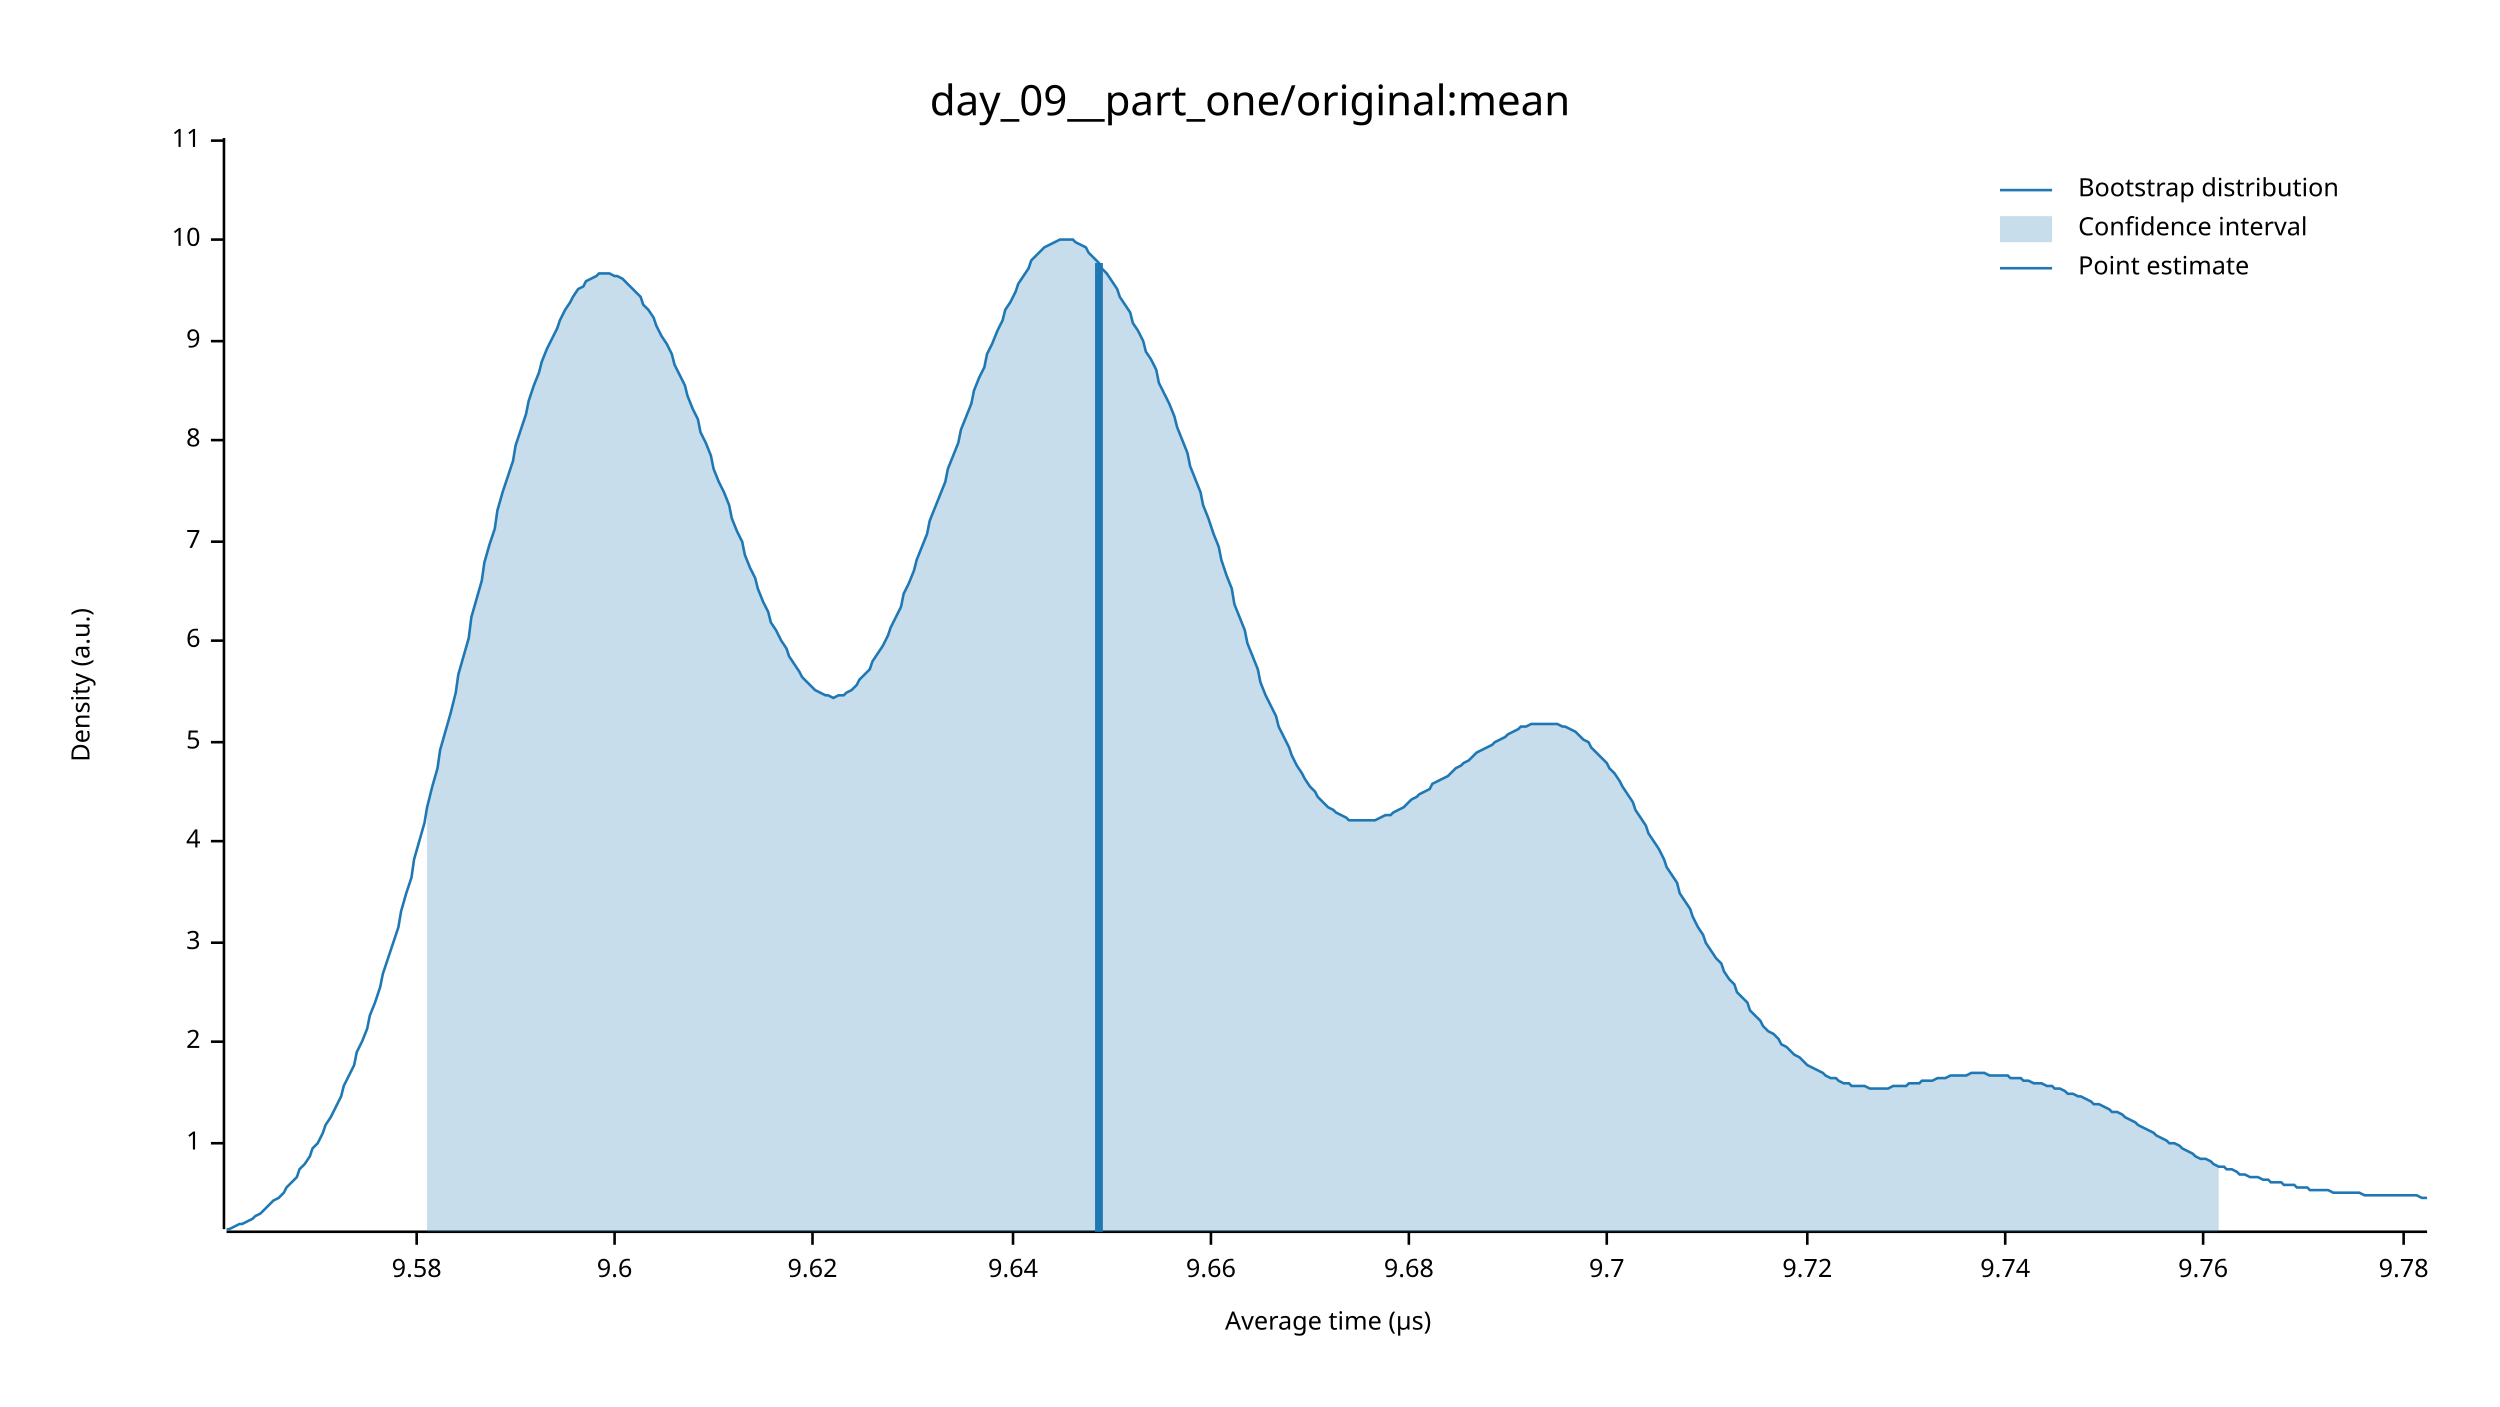
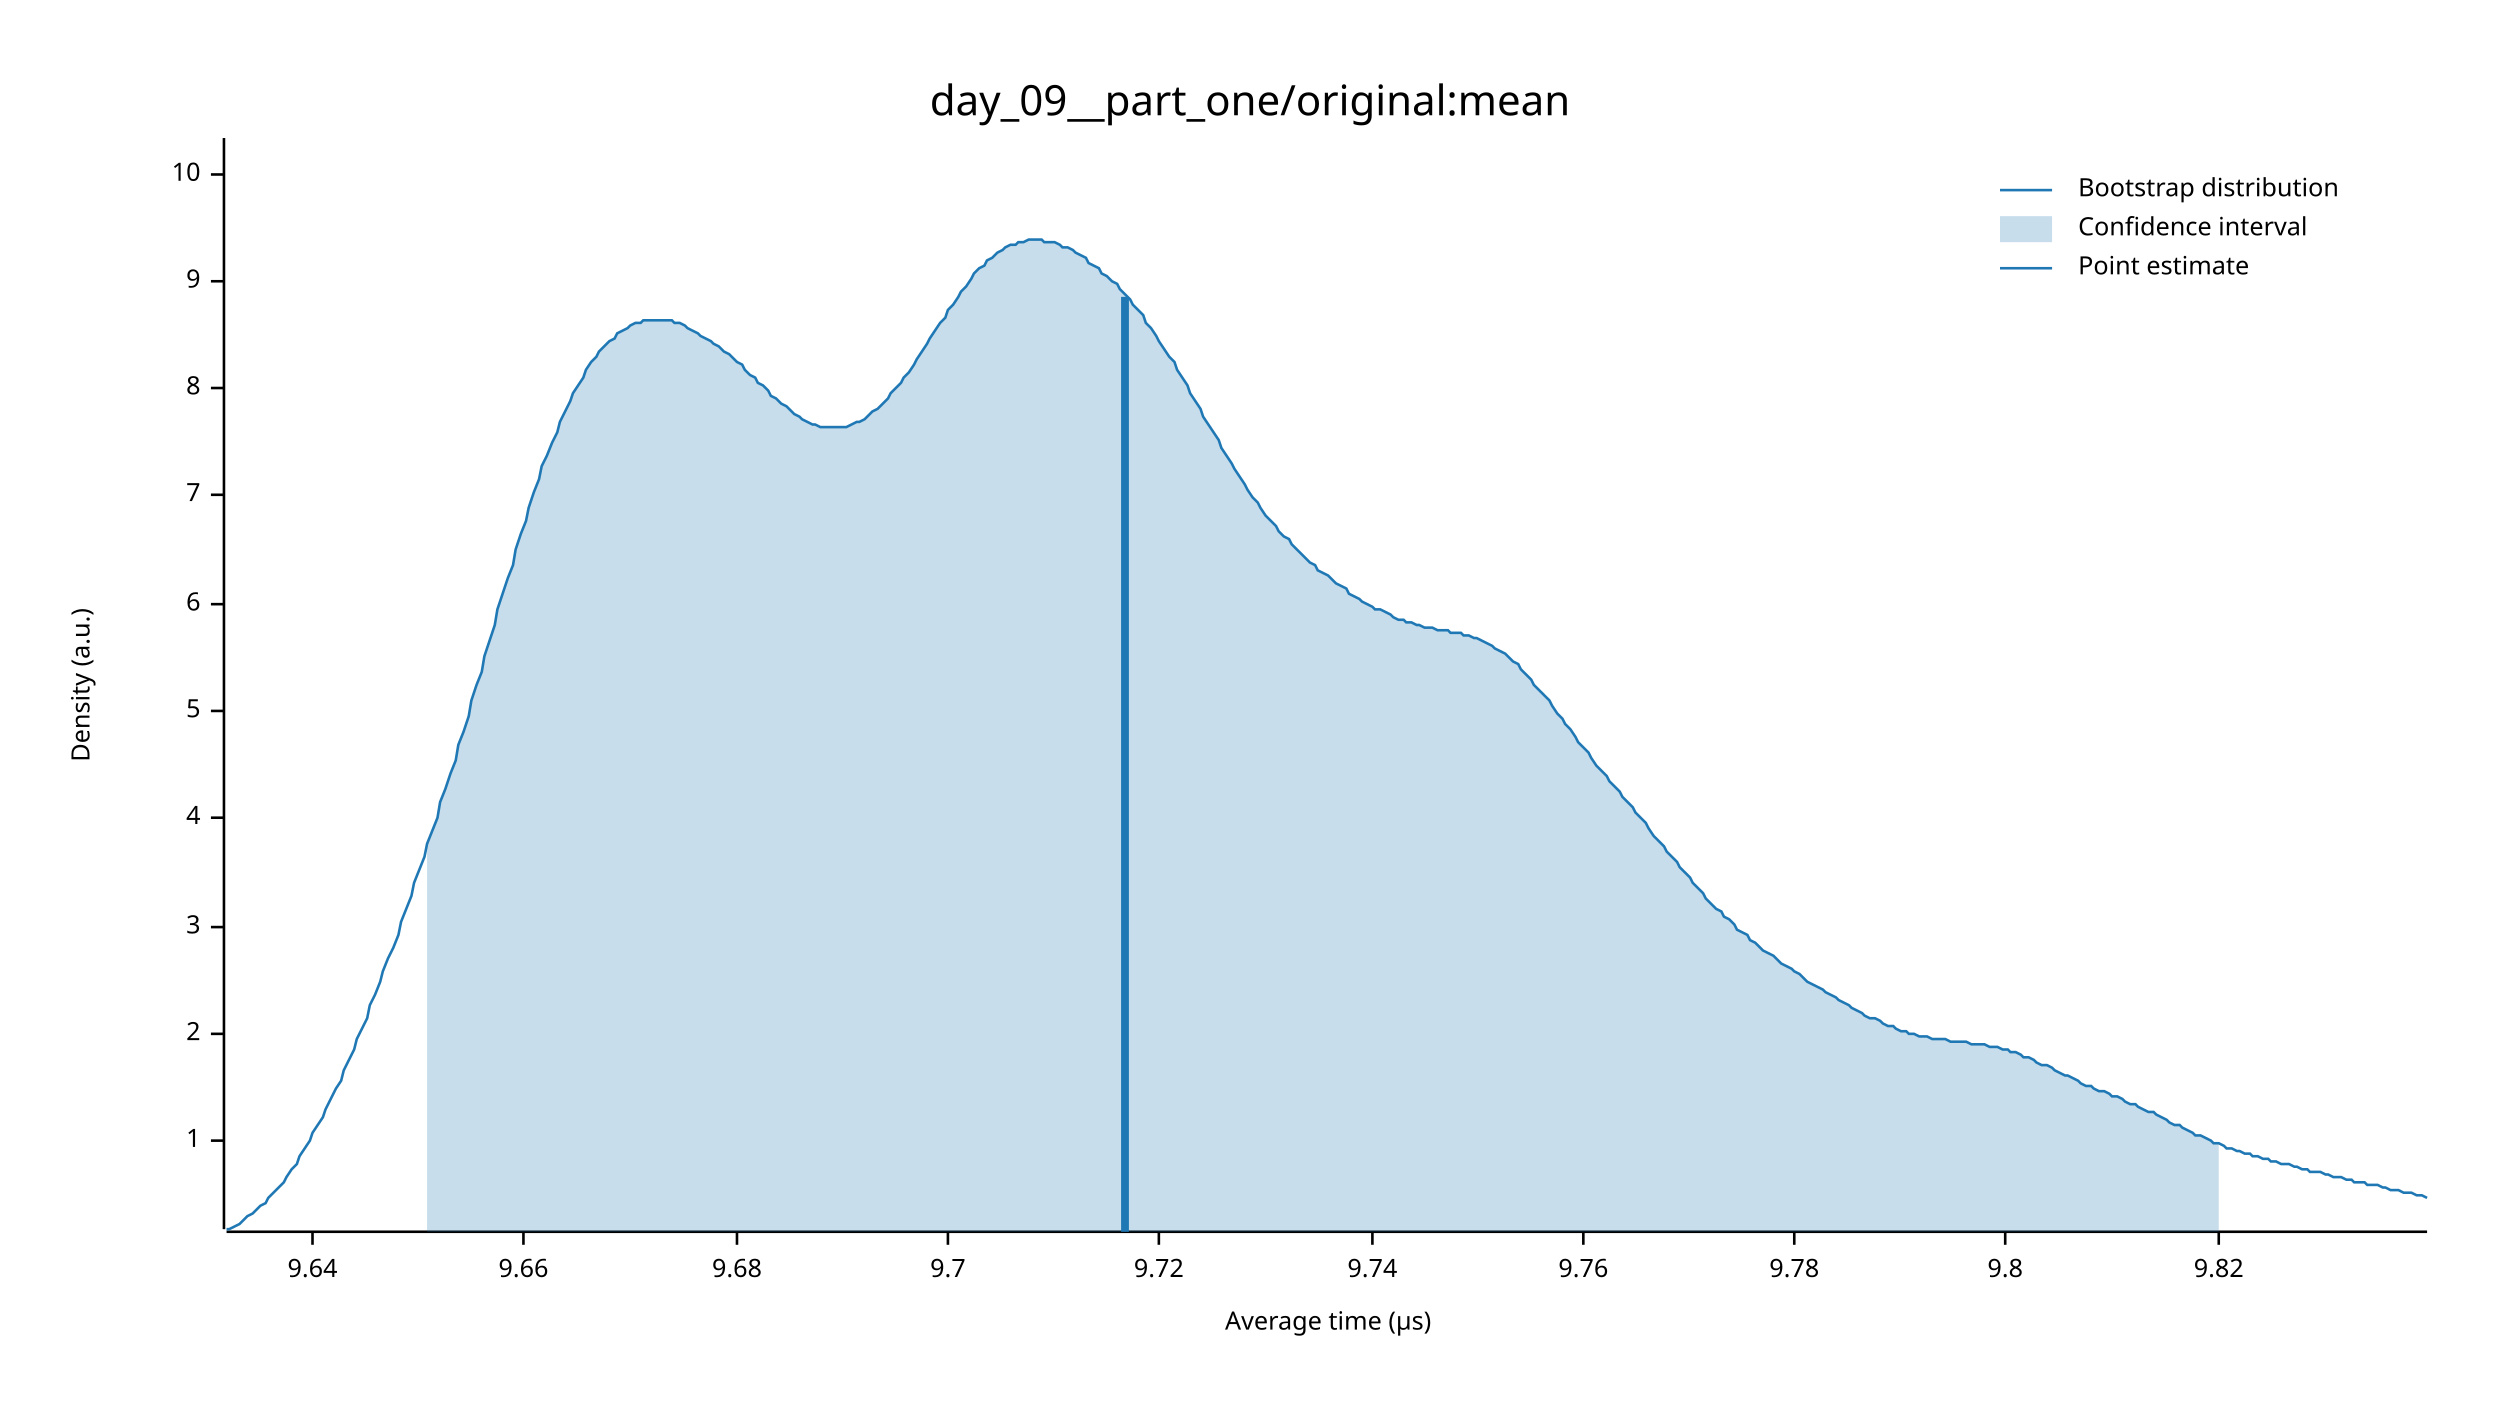
<svg xmlns="http://www.w3.org/2000/svg" width="960" height="540" viewBox="0 0 960 540">
  <text x="480" y="32" dy="0.76em" text-anchor="middle" font-family="sans-serif" font-size="16.129" opacity="1" fill="#000000">
day_09__part_one/original:mean
</text>
  <text x="27" y="263" dy="0.76em" text-anchor="middle" font-family="sans-serif" font-size="9.677" opacity="1" fill="#000000" transform="rotate(270, 27, 263)">
Density (a.u.)
</text>
  <text x="510" y="513" dy="-0.5ex" text-anchor="middle" font-family="sans-serif" font-size="9.677" opacity="1" fill="#000000">
Average time (µs)
</text>
  <polyline fill="none" opacity="1" stroke="#000000" stroke-width="1" points="86,53 86,472 " />
-   <text x="77" y="439" dy="0.5ex" text-anchor="end" font-family="sans-serif" font-size="9.677" opacity="1" fill="#000000">
+   <text x="77" y="438" dy="0.5ex" text-anchor="end" font-family="sans-serif" font-size="9.677" opacity="1" fill="#000000">
1
</text>
-   <polyline fill="none" opacity="1" stroke="#000000" stroke-width="1" points="81,439 86,439 " />
-   <text x="77" y="400" dy="0.5ex" text-anchor="end" font-family="sans-serif" font-size="9.677" opacity="1" fill="#000000">
+   <polyline fill="none" opacity="1" stroke="#000000" stroke-width="1" points="81,438 86,438 " />
+   <text x="77" y="397" dy="0.5ex" text-anchor="end" font-family="sans-serif" font-size="9.677" opacity="1" fill="#000000">
2
</text>
-   <polyline fill="none" opacity="1" stroke="#000000" stroke-width="1" points="81,400 86,400 " />
-   <text x="77" y="362" dy="0.5ex" text-anchor="end" font-family="sans-serif" font-size="9.677" opacity="1" fill="#000000">
+   <polyline fill="none" opacity="1" stroke="#000000" stroke-width="1" points="81,397 86,397 " />
+   <text x="77" y="356" dy="0.5ex" text-anchor="end" font-family="sans-serif" font-size="9.677" opacity="1" fill="#000000">
3
</text>
-   <polyline fill="none" opacity="1" stroke="#000000" stroke-width="1" points="81,362 86,362 " />
-   <text x="77" y="323" dy="0.5ex" text-anchor="end" font-family="sans-serif" font-size="9.677" opacity="1" fill="#000000">
+   <polyline fill="none" opacity="1" stroke="#000000" stroke-width="1" points="81,356 86,356 " />
+   <text x="77" y="314" dy="0.5ex" text-anchor="end" font-family="sans-serif" font-size="9.677" opacity="1" fill="#000000">
4
</text>
-   <polyline fill="none" opacity="1" stroke="#000000" stroke-width="1" points="81,323 86,323 " />
-   <text x="77" y="285" dy="0.5ex" text-anchor="end" font-family="sans-serif" font-size="9.677" opacity="1" fill="#000000">
+   <polyline fill="none" opacity="1" stroke="#000000" stroke-width="1" points="81,314 86,314 " />
+   <text x="77" y="273" dy="0.5ex" text-anchor="end" font-family="sans-serif" font-size="9.677" opacity="1" fill="#000000">
5
</text>
-   <polyline fill="none" opacity="1" stroke="#000000" stroke-width="1" points="81,285 86,285 " />
-   <text x="77" y="246" dy="0.5ex" text-anchor="end" font-family="sans-serif" font-size="9.677" opacity="1" fill="#000000">
+   <polyline fill="none" opacity="1" stroke="#000000" stroke-width="1" points="81,273 86,273 " />
+   <text x="77" y="232" dy="0.5ex" text-anchor="end" font-family="sans-serif" font-size="9.677" opacity="1" fill="#000000">
6
</text>
-   <polyline fill="none" opacity="1" stroke="#000000" stroke-width="1" points="81,246 86,246 " />
-   <text x="77" y="208" dy="0.5ex" text-anchor="end" font-family="sans-serif" font-size="9.677" opacity="1" fill="#000000">
+   <polyline fill="none" opacity="1" stroke="#000000" stroke-width="1" points="81,232 86,232 " />
+   <text x="77" y="190" dy="0.5ex" text-anchor="end" font-family="sans-serif" font-size="9.677" opacity="1" fill="#000000">
7
</text>
-   <polyline fill="none" opacity="1" stroke="#000000" stroke-width="1" points="81,208 86,208 " />
-   <text x="77" y="169" dy="0.5ex" text-anchor="end" font-family="sans-serif" font-size="9.677" opacity="1" fill="#000000">
+   <polyline fill="none" opacity="1" stroke="#000000" stroke-width="1" points="81,190 86,190 " />
+   <text x="77" y="149" dy="0.5ex" text-anchor="end" font-family="sans-serif" font-size="9.677" opacity="1" fill="#000000">
8
</text>
-   <polyline fill="none" opacity="1" stroke="#000000" stroke-width="1" points="81,169 86,169 " />
-   <text x="77" y="131" dy="0.5ex" text-anchor="end" font-family="sans-serif" font-size="9.677" opacity="1" fill="#000000">
+   <polyline fill="none" opacity="1" stroke="#000000" stroke-width="1" points="81,149 86,149 " />
+   <text x="77" y="108" dy="0.5ex" text-anchor="end" font-family="sans-serif" font-size="9.677" opacity="1" fill="#000000">
9
</text>
-   <polyline fill="none" opacity="1" stroke="#000000" stroke-width="1" points="81,131 86,131 " />
-   <text x="77" y="92" dy="0.5ex" text-anchor="end" font-family="sans-serif" font-size="9.677" opacity="1" fill="#000000">
+   <polyline fill="none" opacity="1" stroke="#000000" stroke-width="1" points="81,108 86,108 " />
+   <text x="77" y="67" dy="0.5ex" text-anchor="end" font-family="sans-serif" font-size="9.677" opacity="1" fill="#000000">
10
</text>
-   <polyline fill="none" opacity="1" stroke="#000000" stroke-width="1" points="81,92 86,92 " />
-   <text x="77" y="54" dy="0.5ex" text-anchor="end" font-family="sans-serif" font-size="9.677" opacity="1" fill="#000000">
- 11
- </text>
-   <polyline fill="none" opacity="1" stroke="#000000" stroke-width="1" points="81,54 86,54 " />
+   <polyline fill="none" opacity="1" stroke="#000000" stroke-width="1" points="81,67 86,67 " />
  <polyline fill="none" opacity="1" stroke="#000000" stroke-width="1" points="87,473 932,473 " />
-   <text x="160" y="483" dy="0.76em" text-anchor="middle" font-family="sans-serif" font-size="9.677" opacity="1" fill="#000000">
- 9.58
- </text>
-   <polyline fill="none" opacity="1" stroke="#000000" stroke-width="1" points="160,473 160,478 " />
-   <text x="236" y="483" dy="0.76em" text-anchor="middle" font-family="sans-serif" font-size="9.677" opacity="1" fill="#000000">
- 9.6
- </text>
-   <polyline fill="none" opacity="1" stroke="#000000" stroke-width="1" points="236,473 236,478 " />
-   <text x="312" y="483" dy="0.76em" text-anchor="middle" font-family="sans-serif" font-size="9.677" opacity="1" fill="#000000">
- 9.62
- </text>
-   <polyline fill="none" opacity="1" stroke="#000000" stroke-width="1" points="312,473 312,478 " />
-   <text x="389" y="483" dy="0.76em" text-anchor="middle" font-family="sans-serif" font-size="9.677" opacity="1" fill="#000000">
+   <text x="120" y="483" dy="0.76em" text-anchor="middle" font-family="sans-serif" font-size="9.677" opacity="1" fill="#000000">
9.64
</text>
-   <polyline fill="none" opacity="1" stroke="#000000" stroke-width="1" points="389,473 389,478 " />
-   <text x="465" y="483" dy="0.76em" text-anchor="middle" font-family="sans-serif" font-size="9.677" opacity="1" fill="#000000">
+   <polyline fill="none" opacity="1" stroke="#000000" stroke-width="1" points="120,473 120,478 " />
+   <text x="201" y="483" dy="0.76em" text-anchor="middle" font-family="sans-serif" font-size="9.677" opacity="1" fill="#000000">
9.66
</text>
-   <polyline fill="none" opacity="1" stroke="#000000" stroke-width="1" points="465,473 465,478 " />
-   <text x="541" y="483" dy="0.76em" text-anchor="middle" font-family="sans-serif" font-size="9.677" opacity="1" fill="#000000">
+   <polyline fill="none" opacity="1" stroke="#000000" stroke-width="1" points="201,473 201,478 " />
+   <text x="283" y="483" dy="0.76em" text-anchor="middle" font-family="sans-serif" font-size="9.677" opacity="1" fill="#000000">
9.68
</text>
-   <polyline fill="none" opacity="1" stroke="#000000" stroke-width="1" points="541,473 541,478 " />
-   <text x="617" y="483" dy="0.76em" text-anchor="middle" font-family="sans-serif" font-size="9.677" opacity="1" fill="#000000">
+   <polyline fill="none" opacity="1" stroke="#000000" stroke-width="1" points="283,473 283,478 " />
+   <text x="364" y="483" dy="0.76em" text-anchor="middle" font-family="sans-serif" font-size="9.677" opacity="1" fill="#000000">
9.7
</text>
-   <polyline fill="none" opacity="1" stroke="#000000" stroke-width="1" points="617,473 617,478 " />
-   <text x="694" y="483" dy="0.76em" text-anchor="middle" font-family="sans-serif" font-size="9.677" opacity="1" fill="#000000">
+   <polyline fill="none" opacity="1" stroke="#000000" stroke-width="1" points="364,473 364,478 " />
+   <text x="445" y="483" dy="0.76em" text-anchor="middle" font-family="sans-serif" font-size="9.677" opacity="1" fill="#000000">
9.72
</text>
-   <polyline fill="none" opacity="1" stroke="#000000" stroke-width="1" points="694,473 694,478 " />
-   <text x="770" y="483" dy="0.76em" text-anchor="middle" font-family="sans-serif" font-size="9.677" opacity="1" fill="#000000">
+   <polyline fill="none" opacity="1" stroke="#000000" stroke-width="1" points="445,473 445,478 " />
+   <text x="527" y="483" dy="0.76em" text-anchor="middle" font-family="sans-serif" font-size="9.677" opacity="1" fill="#000000">
9.74
</text>
-   <polyline fill="none" opacity="1" stroke="#000000" stroke-width="1" points="770,473 770,478 " />
-   <text x="846" y="483" dy="0.76em" text-anchor="middle" font-family="sans-serif" font-size="9.677" opacity="1" fill="#000000">
+   <polyline fill="none" opacity="1" stroke="#000000" stroke-width="1" points="527,473 527,478 " />
+   <text x="608" y="483" dy="0.76em" text-anchor="middle" font-family="sans-serif" font-size="9.677" opacity="1" fill="#000000">
9.76
</text>
-   <polyline fill="none" opacity="1" stroke="#000000" stroke-width="1" points="846,473 846,478 " />
-   <text x="923" y="483" dy="0.76em" text-anchor="middle" font-family="sans-serif" font-size="9.677" opacity="1" fill="#000000">
+   <polyline fill="none" opacity="1" stroke="#000000" stroke-width="1" points="608,473 608,478 " />
+   <text x="689" y="483" dy="0.76em" text-anchor="middle" font-family="sans-serif" font-size="9.677" opacity="1" fill="#000000">
9.78
</text>
-   <polyline fill="none" opacity="1" stroke="#000000" stroke-width="1" points="923,473 923,478 " />
-   <polyline fill="none" opacity="1" stroke="#1F78B4" stroke-width="1" points="87,472 88,472 90,471 92,470 93,470 95,469 97,468 98,467 100,466 102,464 103,463 105,461 107,460 109,458 110,456 112,454 114,452 115,449 117,447 119,444 120,441 122,439 124,435 125,432 127,429 129,425 131,421 132,417 134,413 136,409 137,404 139,400 141,395 142,390 144,385 146,379 147,374 149,368 151,362 153,356 154,350 156,343 158,337 159,330 161,323 163,316 164,310 166,302 168,295 169,288 171,281 173,274 175,266 176,259 178,252 180,245 181,237 183,230 185,223 186,216 188,209 190,203 191,196 193,189 195,183 197,177 198,171 200,165 202,159 203,154 205,148 207,143 208,139 210,134 212,130 214,126 215,123 217,119 219,116 220,114 222,111 224,110 225,108 227,107 229,106 230,105 232,105 234,105 236,106 237,106 239,107 241,109 242,110 244,112 246,114 247,117 249,119 251,122 252,125 254,129 256,132 258,136 259,140 261,144 263,148 264,152 266,157 268,161 269,166 271,170 273,175 274,180 276,185 278,189 280,194 281,199 283,204 285,208 286,213 288,218 290,222 291,226 293,231 295,235 296,239 298,242 300,246 302,249 303,252 305,255 307,258 308,260 310,262 312,264 313,265 315,266 317,267 318,267 320,268 322,267 324,267 325,266 327,265 329,263 330,261 332,259 334,257 335,254 337,251 339,248 341,244 342,241 344,237 346,233 347,228 349,224 351,219 352,215 354,210 356,205 357,200 359,195 361,190 363,185 364,180 366,175 368,170 369,165 371,160 373,155 374,150 376,145 378,141 379,136 381,132 383,127 385,123 386,119 388,116 390,112 391,109 393,106 395,103 396,100 398,98 400,96 401,95 403,94 405,93 407,92 408,92 410,92 412,92 413,93 415,94 417,95 418,97 420,99 422,101 423,103 425,105 427,108 429,111 430,114 432,117 434,120 435,124 437,127 439,131 440,135 442,138 444,142 445,147 447,151 449,155 451,160 452,164 454,169 456,174 457,179 459,184 461,189 462,194 464,199 466,205 468,210 469,215 471,221 473,226 474,232 476,237 478,242 479,247 481,252 483,257 484,262 486,267 488,271 490,275 491,279 493,283 495,287 496,290 498,294 500,297 501,299 503,302 505,304 506,306 508,308 510,310 512,311 513,312 515,313 517,314 518,315 520,315 522,315 523,315 525,315 527,315 528,315 530,314 532,313 534,313 535,312 537,311 539,310 540,309 542,307 544,306 545,305 547,304 549,303 550,301 552,300 554,299 556,298 557,297 559,295 561,294 562,293 564,292 566,290 567,289 569,288 571,287 573,286 574,285 576,284 578,283 579,282 581,281 583,280 584,279 586,279 588,278 589,278 591,278 593,278 595,278 596,278 598,278 600,279 601,279 603,280 605,281 606,282 608,284 610,285 611,287 613,289 615,291 617,293 618,295 620,297 622,300 623,302 625,305 627,308 628,311 630,314 632,317 633,320 635,323 637,326 639,330 640,333 642,336 644,339 645,343 647,346 649,349 650,352 652,356 654,359 655,362 657,365 659,368 661,370 662,373 664,376 666,378 667,381 669,383 671,385 672,388 674,390 676,392 677,394 679,396 681,397 683,399 684,401 686,402 688,404 689,405 691,406 693,408 694,409 696,410 698,411 700,412 701,413 703,414 705,414 706,415 708,416 710,416 711,417 713,417 715,417 716,417 718,418 720,418 722,418 723,418 725,418 727,417 728,417 730,417 732,417 733,416 735,416 737,416 738,415 740,415 742,415 744,414 745,414 747,414 749,413 750,413 752,413 754,413 755,413 757,412 759,412 760,412 762,412 764,413 766,413 767,413 769,413 771,413 772,414 774,414 776,414 777,415 779,415 781,416 782,416 784,416 786,417 788,417 789,418 791,418 793,419 794,420 796,420 798,421 799,421 801,422 803,423 804,424 806,424 808,425 810,426 811,427 813,427 815,428 816,429 818,430 820,431 821,432 823,433 825,434 827,435 828,436 830,437 832,438 833,439 835,439 837,440 838,441 840,442 842,443 843,444 845,445 847,445 849,446 850,447 852,448 854,448 855,449 857,449 859,450 860,451 862,451 864,452 865,452 867,452 869,453 871,453 872,454 874,454 876,454 877,455 879,455 881,455 882,456 884,456 886,456 887,457 889,457 891,457 893,457 894,457 896,458 898,458 899,458 901,458 903,458 904,458 906,458 908,459 909,459 911,459 913,459 915,459 916,459 918,459 920,459 921,459 923,459 925,459 926,459 928,459 930,460 932,460 " />
-   <polygon opacity="0.25" fill="#1F78B4" points="164,310 166,302 168,295 169,288 171,281 173,274 175,266 176,259 178,252 180,245 181,237 183,230 185,223 186,216 188,209 190,203 191,196 193,189 195,183 197,177 198,171 200,165 202,159 203,154 205,148 207,143 208,139 210,134 212,130 214,126 215,123 217,119 219,116 220,114 222,111 224,110 225,108 227,107 229,106 230,105 232,105 234,105 236,106 237,106 239,107 241,109 242,110 244,112 246,114 247,117 249,119 251,122 252,125 254,129 256,132 258,136 259,140 261,144 263,148 264,152 266,157 268,161 269,166 271,170 273,175 274,180 276,185 278,189 280,194 281,199 283,204 285,208 286,213 288,218 290,222 291,226 293,231 295,235 296,239 298,242 300,246 302,249 303,252 305,255 307,258 308,260 310,262 312,264 313,265 315,266 317,267 318,267 320,268 322,267 324,267 325,266 327,265 329,263 330,261 332,259 334,257 335,254 337,251 339,248 341,244 342,241 344,237 346,233 347,228 349,224 351,219 352,215 354,210 356,205 357,200 359,195 361,190 363,185 364,180 366,175 368,170 369,165 371,160 373,155 374,150 376,145 378,141 379,136 381,132 383,127 385,123 386,119 388,116 390,112 391,109 393,106 395,103 396,100 398,98 400,96 401,95 403,94 405,93 407,92 408,92 410,92 412,92 413,93 415,94 417,95 418,97 420,99 422,101 423,103 425,105 427,108 429,111 430,114 432,117 434,120 435,124 437,127 439,131 440,135 442,138 444,142 445,147 447,151 449,155 451,160 452,164 454,169 456,174 457,179 459,184 461,189 462,194 464,199 466,205 468,210 469,215 471,221 473,226 474,232 476,237 478,242 479,247 481,252 483,257 484,262 486,267 488,271 490,275 491,279 493,283 495,287 496,290 498,294 500,297 501,299 503,302 505,304 506,306 508,308 510,310 512,311 513,312 515,313 517,314 518,315 520,315 522,315 523,315 525,315 527,315 528,315 530,314 532,313 534,313 535,312 537,311 539,310 540,309 542,307 544,306 545,305 547,304 549,303 550,301 552,300 554,299 556,298 557,297 559,295 561,294 562,293 564,292 566,290 567,289 569,288 571,287 573,286 574,285 576,284 578,283 579,282 581,281 583,280 584,279 586,279 588,278 589,278 591,278 593,278 595,278 596,278 598,278 600,279 601,279 603,280 605,281 606,282 608,284 610,285 611,287 613,289 615,291 617,293 618,295 620,297 622,300 623,302 625,305 627,308 628,311 630,314 632,317 633,320 635,323 637,326 639,330 640,333 642,336 644,339 645,343 647,346 649,349 650,352 652,356 654,359 655,362 657,365 659,368 661,370 662,373 664,376 666,378 667,381 669,383 671,385 672,388 674,390 676,392 677,394 679,396 681,397 683,399 684,401 686,402 688,404 689,405 691,406 693,408 694,409 696,410 698,411 700,412 701,413 703,414 705,414 706,415 708,416 710,416 711,417 713,417 715,417 716,417 718,418 720,418 722,418 723,418 725,418 727,417 728,417 730,417 732,417 733,416 735,416 737,416 738,415 740,415 742,415 744,414 745,414 747,414 749,413 750,413 752,413 754,413 755,413 757,412 759,412 760,412 762,412 764,413 766,413 767,413 769,413 771,413 772,414 774,414 776,414 777,415 779,415 781,416 782,416 784,416 786,417 788,417 789,418 791,418 793,419 794,420 796,420 798,421 799,421 801,422 803,423 804,424 806,424 808,425 810,426 811,427 813,427 815,428 816,429 818,430 820,431 821,432 823,433 825,434 827,435 828,436 830,437 832,438 833,439 835,439 837,440 838,441 840,442 842,443 843,444 845,445 847,445 849,446 850,447 852,448 852,473 164,473 " />
-   <polyline fill="none" opacity="1" stroke="#1F78B4" stroke-width="3" points="422,473 422,101 " />
+   <polyline fill="none" opacity="1" stroke="#000000" stroke-width="1" points="689,473 689,478 " />
+   <text x="770" y="483" dy="0.76em" text-anchor="middle" font-family="sans-serif" font-size="9.677" opacity="1" fill="#000000">
+ 9.8
+ </text>
+   <polyline fill="none" opacity="1" stroke="#000000" stroke-width="1" points="770,473 770,478 " />
+   <text x="852" y="483" dy="0.76em" text-anchor="middle" font-family="sans-serif" font-size="9.677" opacity="1" fill="#000000">
+ 9.82
+ </text>
+   <polyline fill="none" opacity="1" stroke="#000000" stroke-width="1" points="852,473 852,478 " />
+   <polyline fill="none" opacity="1" stroke="#1F78B4" stroke-width="1" points="87,472 88,472 90,471 92,470 93,469 95,467 97,466 98,465 100,463 102,462 103,460 105,458 107,456 109,454 110,452 112,449 114,447 115,444 117,441 119,438 120,435 122,432 124,429 125,426 127,422 129,418 131,415 132,411 134,407 136,403 137,399 139,395 141,391 142,386 144,382 146,377 147,373 149,368 151,364 153,359 154,354 156,349 158,344 159,339 161,334 163,329 164,324 166,319 168,314 169,308 171,303 173,297 175,292 176,286 178,281 180,275 181,269 183,263 185,258 186,252 188,246 190,240 191,234 193,228 195,222 197,217 198,211 200,205 202,200 203,195 205,189 207,184 208,179 210,175 212,170 214,166 215,162 217,158 219,154 220,151 222,148 224,145 225,142 227,139 229,137 230,135 232,133 234,131 236,130 237,128 239,127 241,126 242,125 244,124 246,124 247,123 249,123 251,123 252,123 254,123 256,123 258,123 259,124 261,124 263,125 264,126 266,127 268,128 269,129 271,130 273,131 274,132 276,133 278,135 280,136 281,137 283,139 285,140 286,142 288,144 290,145 291,147 293,148 295,150 296,152 298,153 300,155 302,156 303,157 305,159 307,160 308,161 310,162 312,163 313,163 315,164 317,164 318,164 320,164 322,164 324,164 325,164 327,163 329,162 330,162 332,161 334,159 335,158 337,157 339,155 341,153 342,151 344,149 346,147 347,145 349,143 351,140 352,138 354,135 356,132 357,130 359,127 361,124 363,122 364,119 366,117 368,114 369,112 371,110 373,107 374,105 376,103 378,102 379,100 381,99 383,97 385,96 386,95 388,94 390,94 391,93 393,93 395,92 396,92 398,92 400,92 401,93 403,93 405,93 407,94 408,95 410,95 412,96 413,97 415,98 417,99 418,101 420,102 422,103 423,105 425,106 427,108 429,109 430,111 432,113 434,115 435,117 437,119 439,121 440,124 442,126 444,129 445,131 447,134 449,137 451,139 452,142 454,145 456,148 457,151 459,154 461,157 462,160 464,163 466,166 468,169 469,172 471,175 473,178 474,180 476,183 478,186 479,188 481,191 483,193 484,195 486,198 488,200 490,202 491,204 493,206 495,207 496,209 498,211 500,213 501,214 503,216 505,217 506,219 508,220 510,221 512,223 513,224 515,225 517,226 518,228 520,229 522,230 523,231 525,232 527,233 528,234 530,234 532,235 534,236 535,237 537,238 539,238 540,239 542,239 544,240 545,240 547,241 549,241 550,241 552,242 554,242 556,242 557,243 559,243 561,243 562,244 564,244 566,245 567,245 569,246 571,247 573,248 574,249 576,250 578,251 579,252 581,254 583,255 584,257 586,259 588,261 589,263 591,265 593,267 595,269 596,271 598,274 600,276 601,278 603,280 605,283 606,285 608,287 610,289 611,291 613,294 615,296 617,298 618,300 620,302 622,304 623,306 625,308 627,310 628,312 630,314 632,316 633,318 635,321 637,323 639,325 640,327 642,329 644,331 645,333 647,335 649,337 650,339 652,341 654,343 655,345 657,347 659,349 661,350 662,352 664,353 666,355 667,357 669,358 671,359 672,361 674,362 676,364 677,365 679,366 681,367 683,369 684,370 686,371 688,372 689,373 691,374 693,376 694,377 696,378 698,379 700,380 701,381 703,382 705,383 706,384 708,385 710,386 711,387 713,388 715,389 716,390 718,391 720,391 722,392 723,393 725,394 727,394 728,395 730,396 732,396 733,397 735,397 737,398 738,398 740,398 742,399 744,399 745,399 747,399 749,400 750,400 752,400 754,400 755,400 757,401 759,401 760,401 762,401 764,402 766,402 767,402 769,403 771,403 772,404 774,404 776,405 777,406 779,406 781,407 782,408 784,409 786,409 788,410 789,411 791,412 793,413 794,413 796,414 798,415 799,416 801,417 803,417 804,418 806,419 808,419 810,420 811,421 813,421 815,422 816,423 818,424 820,424 821,425 823,426 825,427 827,427 828,428 830,429 832,430 833,431 835,432 837,432 838,433 840,434 842,435 843,436 845,436 847,437 849,438 850,439 852,439 854,440 855,441 857,441 859,442 860,442 862,443 864,443 865,444 867,444 869,445 871,445 872,446 874,446 876,447 877,447 879,447 881,448 882,448 884,449 886,449 887,450 889,450 891,450 893,451 894,451 896,452 898,452 899,452 901,453 903,453 904,454 906,454 908,454 909,455 911,455 913,455 915,456 916,456 918,457 920,457 921,457 923,458 925,458 926,458 928,459 930,459 932,460 " />
+   <polygon opacity="0.25" fill="#1F78B4" points="164,324 166,319 168,314 169,308 171,303 173,297 175,292 176,286 178,281 180,275 181,269 183,263 185,258 186,252 188,246 190,240 191,234 193,228 195,222 197,217 198,211 200,205 202,200 203,195 205,189 207,184 208,179 210,175 212,170 214,166 215,162 217,158 219,154 220,151 222,148 224,145 225,142 227,139 229,137 230,135 232,133 234,131 236,130 237,128 239,127 241,126 242,125 244,124 246,124 247,123 249,123 251,123 252,123 254,123 256,123 258,123 259,124 261,124 263,125 264,126 266,127 268,128 269,129 271,130 273,131 274,132 276,133 278,135 280,136 281,137 283,139 285,140 286,142 288,144 290,145 291,147 293,148 295,150 296,152 298,153 300,155 302,156 303,157 305,159 307,160 308,161 310,162 312,163 313,163 315,164 317,164 318,164 320,164 322,164 324,164 325,164 327,163 329,162 330,162 332,161 334,159 335,158 337,157 339,155 341,153 342,151 344,149 346,147 347,145 349,143 351,140 352,138 354,135 356,132 357,130 359,127 361,124 363,122 364,119 366,117 368,114 369,112 371,110 373,107 374,105 376,103 378,102 379,100 381,99 383,97 385,96 386,95 388,94 390,94 391,93 393,93 395,92 396,92 398,92 400,92 401,93 403,93 405,93 407,94 408,95 410,95 412,96 413,97 415,98 417,99 418,101 420,102 422,103 423,105 425,106 427,108 429,109 430,111 432,113 434,115 435,117 437,119 439,121 440,124 442,126 444,129 445,131 447,134 449,137 451,139 452,142 454,145 456,148 457,151 459,154 461,157 462,160 464,163 466,166 468,169 469,172 471,175 473,178 474,180 476,183 478,186 479,188 481,191 483,193 484,195 486,198 488,200 490,202 491,204 493,206 495,207 496,209 498,211 500,213 501,214 503,216 505,217 506,219 508,220 510,221 512,223 513,224 515,225 517,226 518,228 520,229 522,230 523,231 525,232 527,233 528,234 530,234 532,235 534,236 535,237 537,238 539,238 540,239 542,239 544,240 545,240 547,241 549,241 550,241 552,242 554,242 556,242 557,243 559,243 561,243 562,244 564,244 566,245 567,245 569,246 571,247 573,248 574,249 576,250 578,251 579,252 581,254 583,255 584,257 586,259 588,261 589,263 591,265 593,267 595,269 596,271 598,274 600,276 601,278 603,280 605,283 606,285 608,287 610,289 611,291 613,294 615,296 617,298 618,300 620,302 622,304 623,306 625,308 627,310 628,312 630,314 632,316 633,318 635,321 637,323 639,325 640,327 642,329 644,331 645,333 647,335 649,337 650,339 652,341 654,343 655,345 657,347 659,349 661,350 662,352 664,353 666,355 667,357 669,358 671,359 672,361 674,362 676,364 677,365 679,366 681,367 683,369 684,370 686,371 688,372 689,373 691,374 693,376 694,377 696,378 698,379 700,380 701,381 703,382 705,383 706,384 708,385 710,386 711,387 713,388 715,389 716,390 718,391 720,391 722,392 723,393 725,394 727,394 728,395 730,396 732,396 733,397 735,397 737,398 738,398 740,398 742,399 744,399 745,399 747,399 749,400 750,400 752,400 754,400 755,400 757,401 759,401 760,401 762,401 764,402 766,402 767,402 769,403 771,403 772,404 774,404 776,405 777,406 779,406 781,407 782,408 784,409 786,409 788,410 789,411 791,412 793,413 794,413 796,414 798,415 799,416 801,417 803,417 804,418 806,419 808,419 810,420 811,421 813,421 815,422 816,423 818,424 820,424 821,425 823,426 825,427 827,427 828,428 830,429 832,430 833,431 835,432 837,432 838,433 840,434 842,435 843,436 845,436 847,437 849,438 850,439 852,439 852,473 164,473 " />
+   <polyline fill="none" opacity="1" stroke="#1F78B4" stroke-width="3" points="432,473 432,114 " />
  <text x="798" y="68" dy="0.76em" text-anchor="start" font-family="sans-serif" font-size="9.677" opacity="1" fill="#000000">
Bootstrap distribution
</text>
  <text x="798" y="83" dy="0.76em" text-anchor="start" font-family="sans-serif" font-size="9.677" opacity="1" fill="#000000">
Confidence interval
</text>
  <text x="798" y="98" dy="0.76em" text-anchor="start" font-family="sans-serif" font-size="9.677" opacity="1" fill="#000000">
Point estimate
</text>
  <polyline fill="none" opacity="1" stroke="#1F78B4" stroke-width="1" points="768,73 788,73 " />
  <rect x="768" y="83" width="20" height="10" opacity="0.25" fill="#1F78B4" stroke="none" />
  <polyline fill="none" opacity="1" stroke="#1F78B4" stroke-width="1" points="768,103 788,103 " />
</svg>
